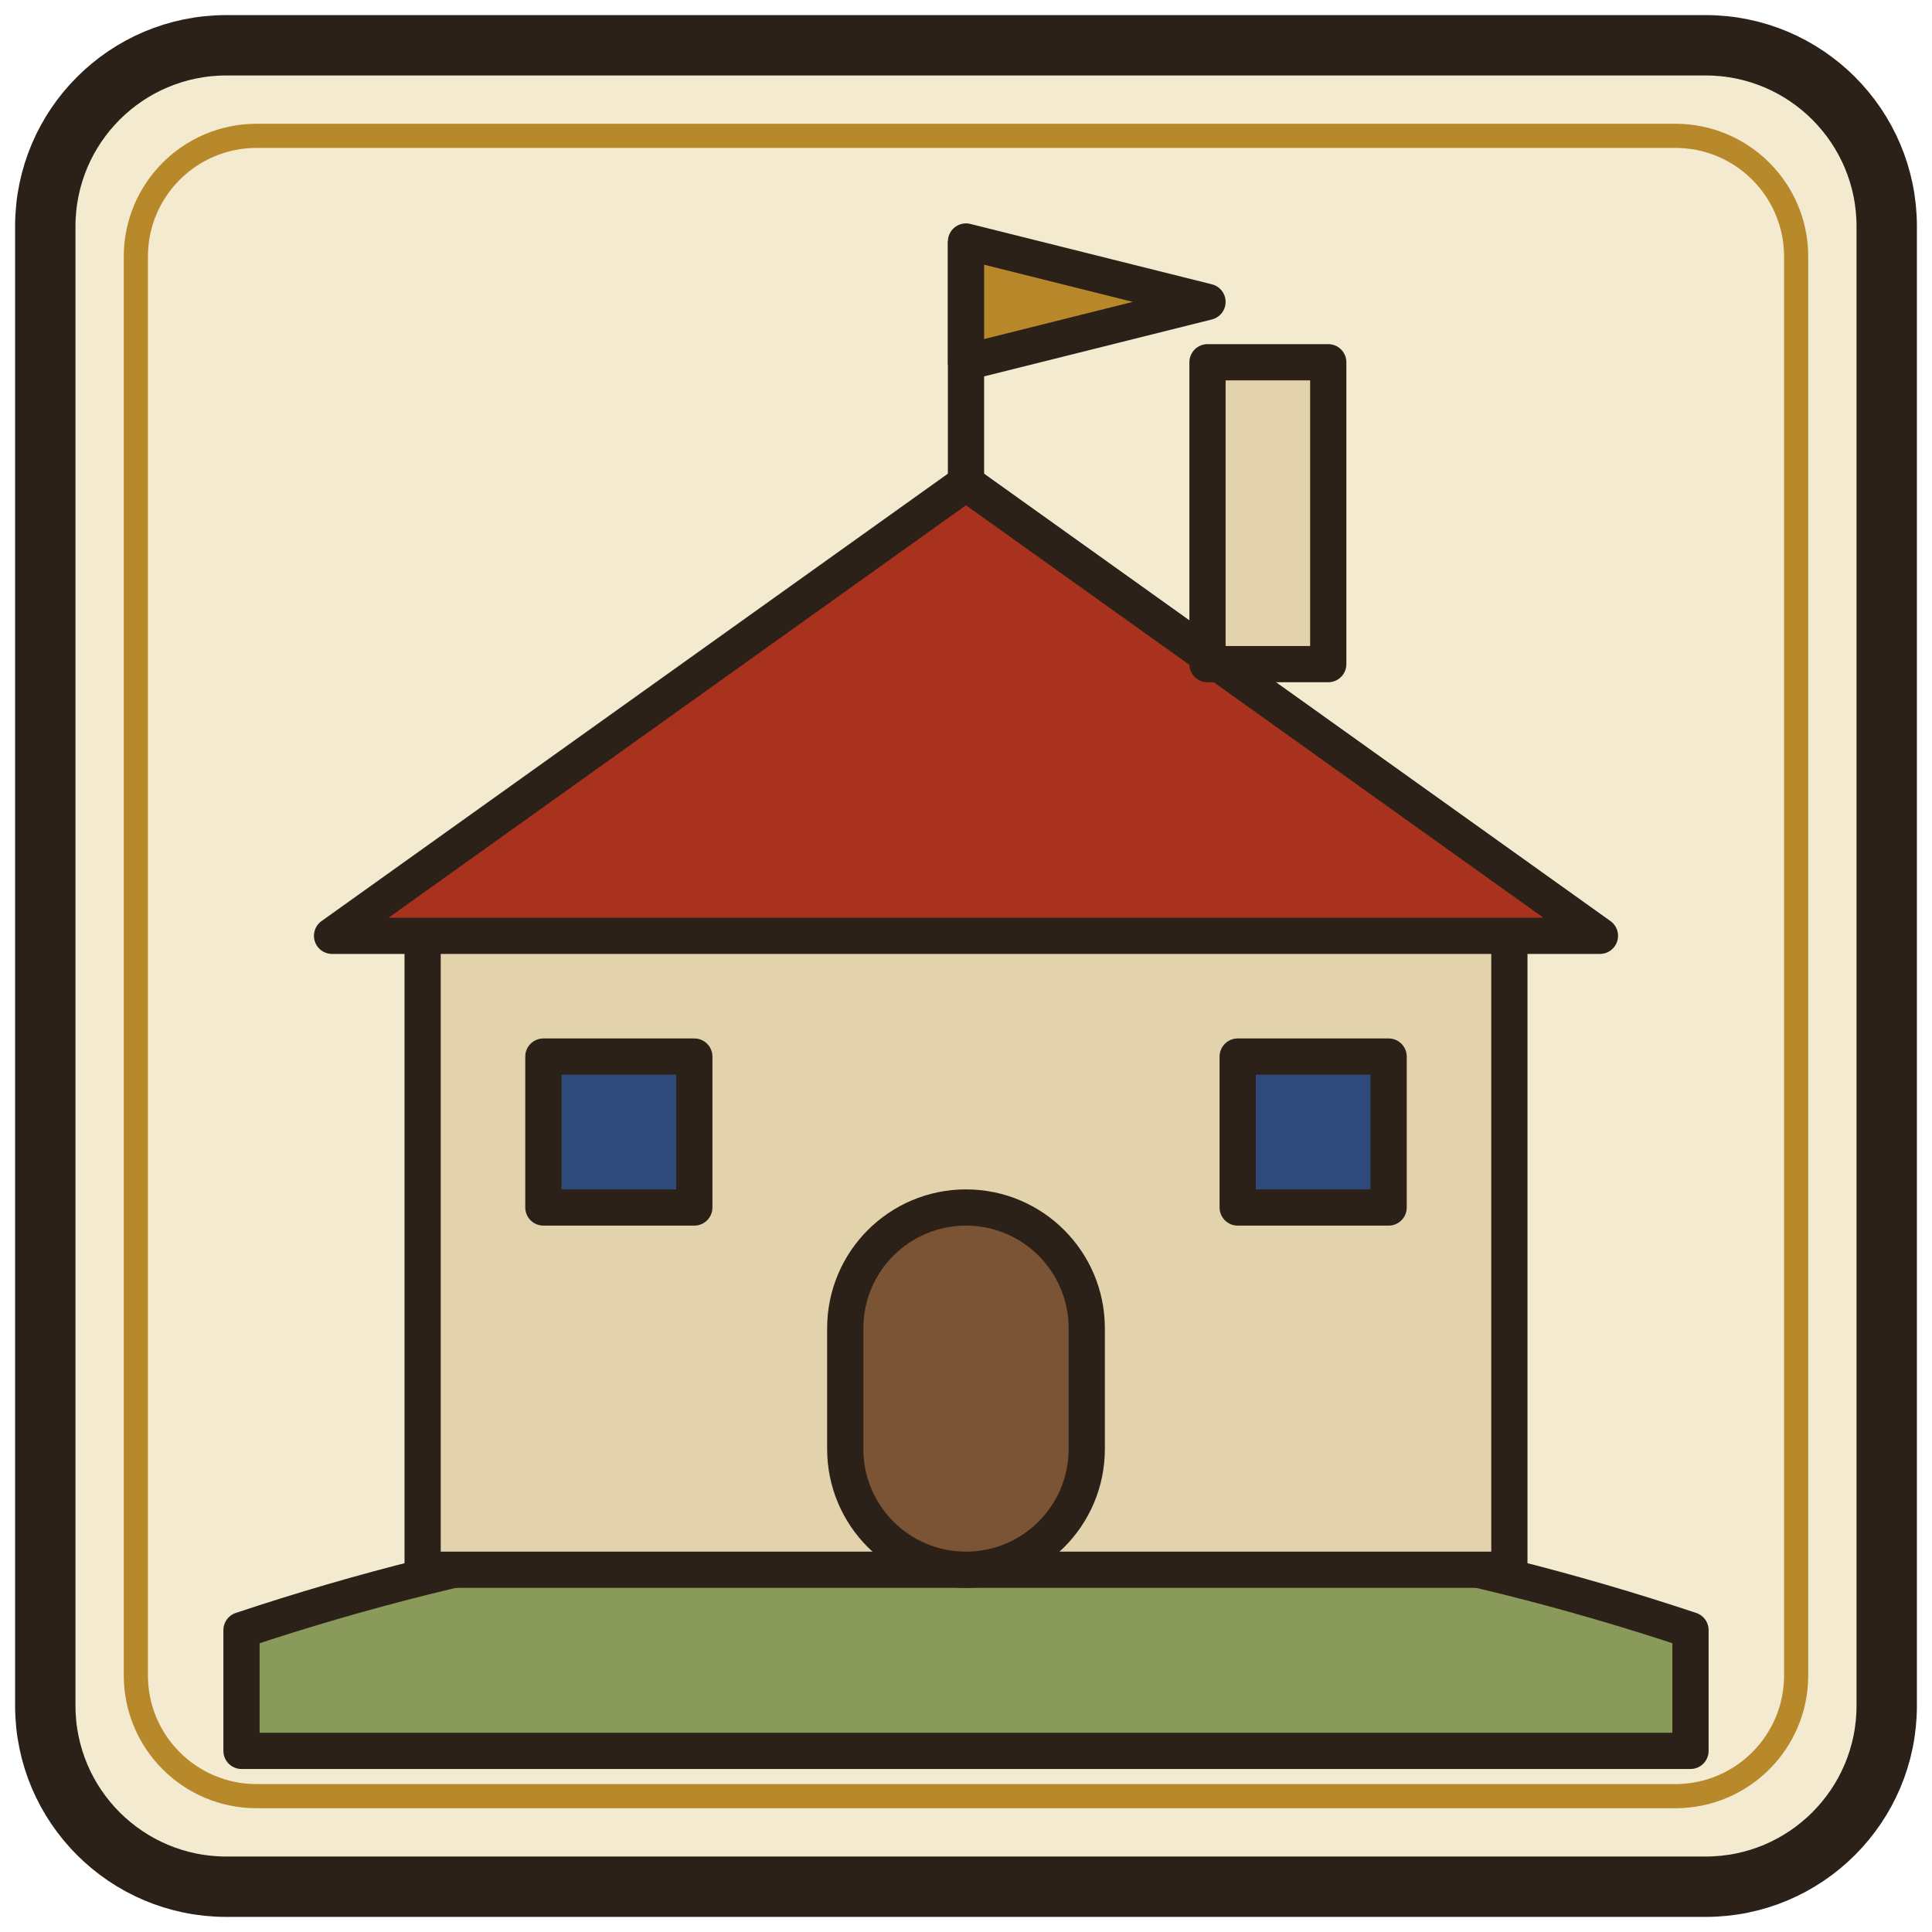
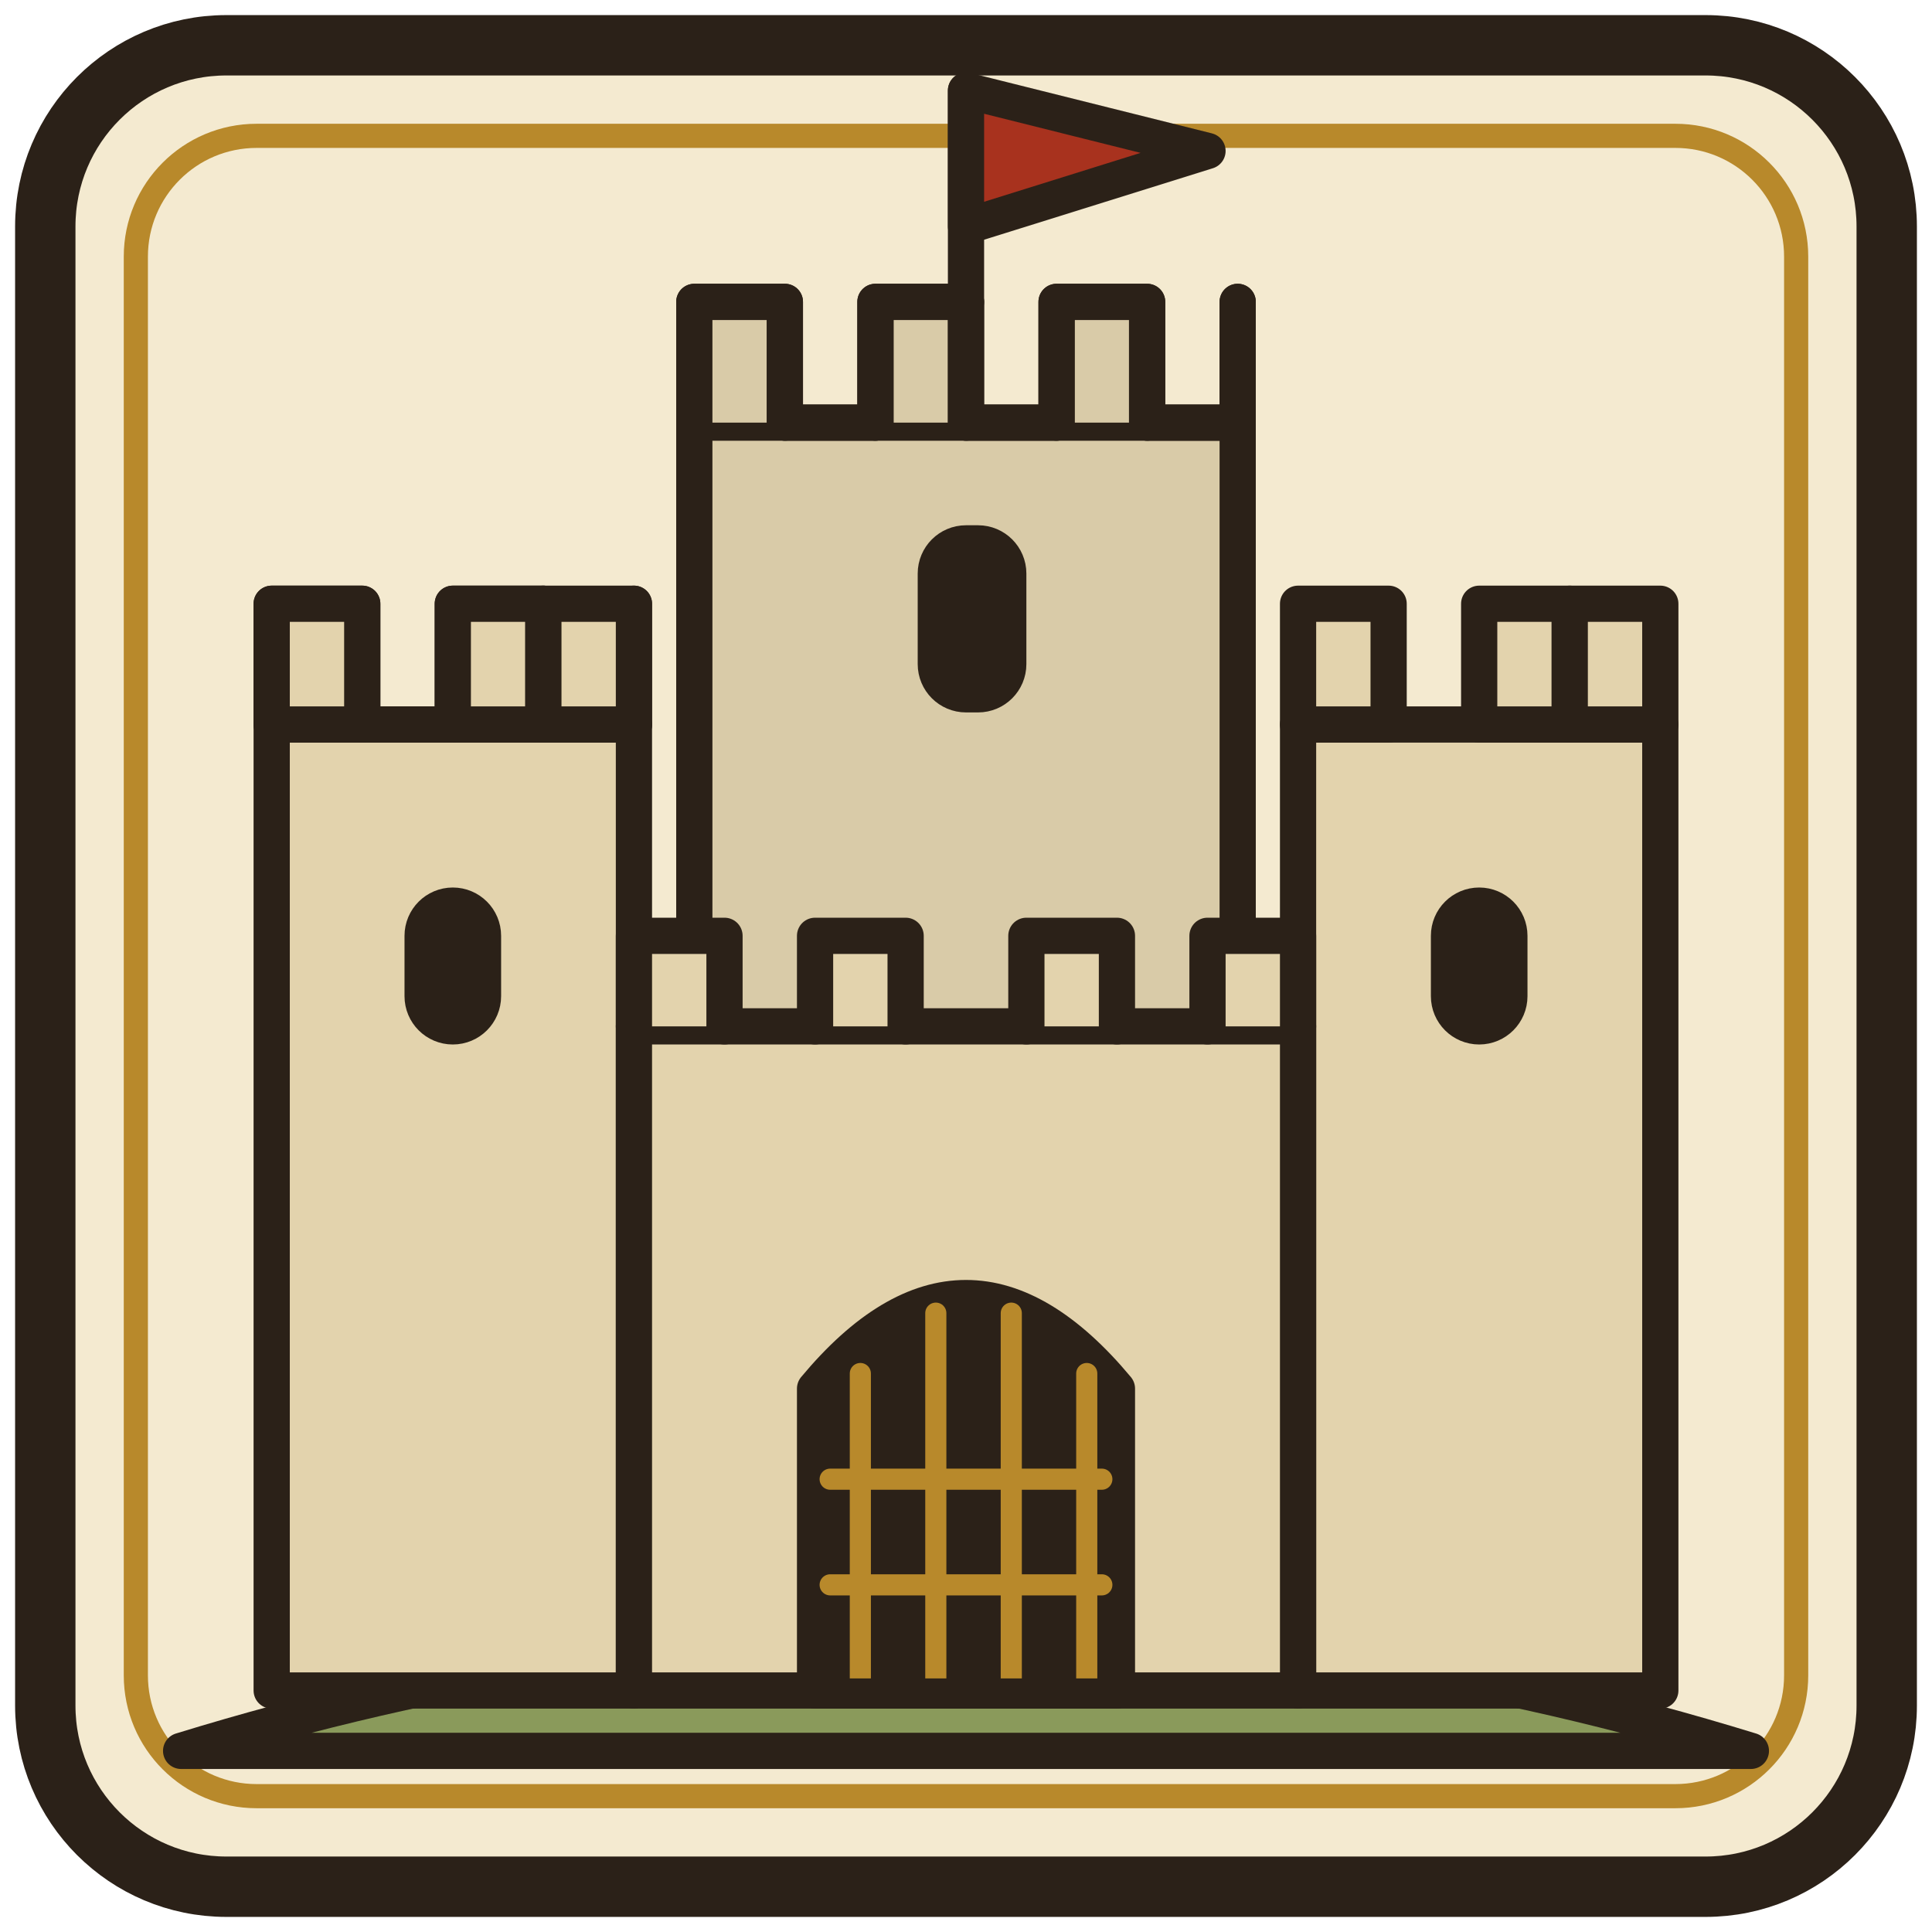
<svg xmlns="http://www.w3.org/2000/svg" viewBox="0 0 64 64" width="256" height="256">
  <rect x="1.5" y="1.5" width="61" height="61" rx="6" fill="#f4ead0" stroke="#2b2118" stroke-width="2" />
  <rect x="4.5" y="4.5" width="55" height="55" rx="4" fill="none" stroke="#b8892b" stroke-width="0.8" />
-   <g stroke="#2b2118" stroke-width="1.2" stroke-linejoin="round">
-     <path d="M8 54 Q32 46 56 54 L56 58 L8 58 Z" fill="#8a9a5b" />
-     <rect x="14" y="30" width="36" height="22" fill="#e3d3ad" />
-     <path d="M11 31 L32 16 L53 31 Z" fill="#a8321e" />
-     <rect x="28" y="40" width="8" height="12" rx="4" fill="#7a5434" />
-     <rect x="18" y="35" width="5" height="5" fill="#2f4a7a" />
-     <rect x="41" y="35" width="5" height="5" fill="#2f4a7a" />
-     <rect x="40" y="12" width="4" height="10" fill="#e3d3ad" />
-     <line x1="32" y1="16" x2="32" y2="8" />
-     <path d="M32 8 L40 10 L32 12 Z" fill="#b8892b" />
+   <g stroke="#2b2118" stroke-width="1.2" stroke-linejoin="round" stroke-linecap="round">
+     <path d="M6 58 Q32 50 58 58 Z" fill="#8a9a5b" />
+     <rect x="23" y="14" width="18" height="40" rx="0" fill="#d9cba8" />
+     <path d="M23 14 L23 10 L26 10 L26 14 M29 14 L29 10 L32 10 L32 14 M35 14 L35 10 L38 10 L38 14 M41 14 L41 10" fill="#d9cba8" />
+     <path d="M23 10 L26 10 L26 14 L29 14 L29 10 L32 10 L32 14 L35 14 L35 10 L38 10 L38 14 L41 14 L41 10 L41 14" fill="none" />
+     <rect x="9" y="24" width="12" height="32" rx="0" fill="#e3d3ad" />
+     <rect x="43" y="24" width="12" height="32" rx="0" fill="#e3d3ad" />
+     <path d="M9 24 L9 20 L12 20 L12 24 L15 24 L15 20 L18 20 L18 24 L21 24 L21 20" fill="none" />
+     <rect x="9" y="20" width="3" height="4" rx="0" fill="#e3d3ad" />
+     <rect x="15" y="20" width="3" height="4" rx="0" fill="#e3d3ad" />
+     <rect x="18" y="20" width="3" height="4" rx="0" fill="#e3d3ad" />
+     <rect x="43" y="20" width="3" height="4" rx="0" fill="#e3d3ad" />
+     <rect x="49" y="20" width="3" height="4" rx="0" fill="#e3d3ad" />
+     <rect x="52" y="20" width="3" height="4" rx="0" fill="#e3d3ad" />
+     <rect x="21" y="34" width="22" height="22" rx="0" fill="#e3d3ad" />
+     <path d="M21 34 L21 31 L24 31 L24 34 M27 34 L27 31 L30 31 L30 34 M34 34 L34 31 L37 31 L37 34 M40 34 L40 31 L43 31 L43 34" fill="#e3d3ad" />
+     <path d="M27 56 L27 46 Q32 40 37 46 L37 56 Z" fill="#2b2118" />
+     <path d="M28.5 56 L28.5 45.5 M31 56 L31 43.5 M33.5 56 L33.5 43.5 M36 56 L36 45.5 M27.5 49 L36.5 49 M27.5 52.5 L36.5 52.5" fill="none" stroke="#b8892b" stroke-width="0.7" />
+     <rect x="31" y="18" width="2.4" height="5" rx="1" fill="#2b2118" />
+     <rect x="14" y="30" width="2" height="4" rx="1" fill="#2b2118" />
+     <rect x="48" y="30" width="2" height="4" rx="1" fill="#2b2118" />
+     <line x1="32" y1="10" x2="32" y2="3" />
+     <path d="M32 3 L40 5 L32 7.5 Z" fill="#a8321e" />
+     <path d="M9 56 L55 56" fill="none" stroke-width="0.8" />
  </g>
</svg>
